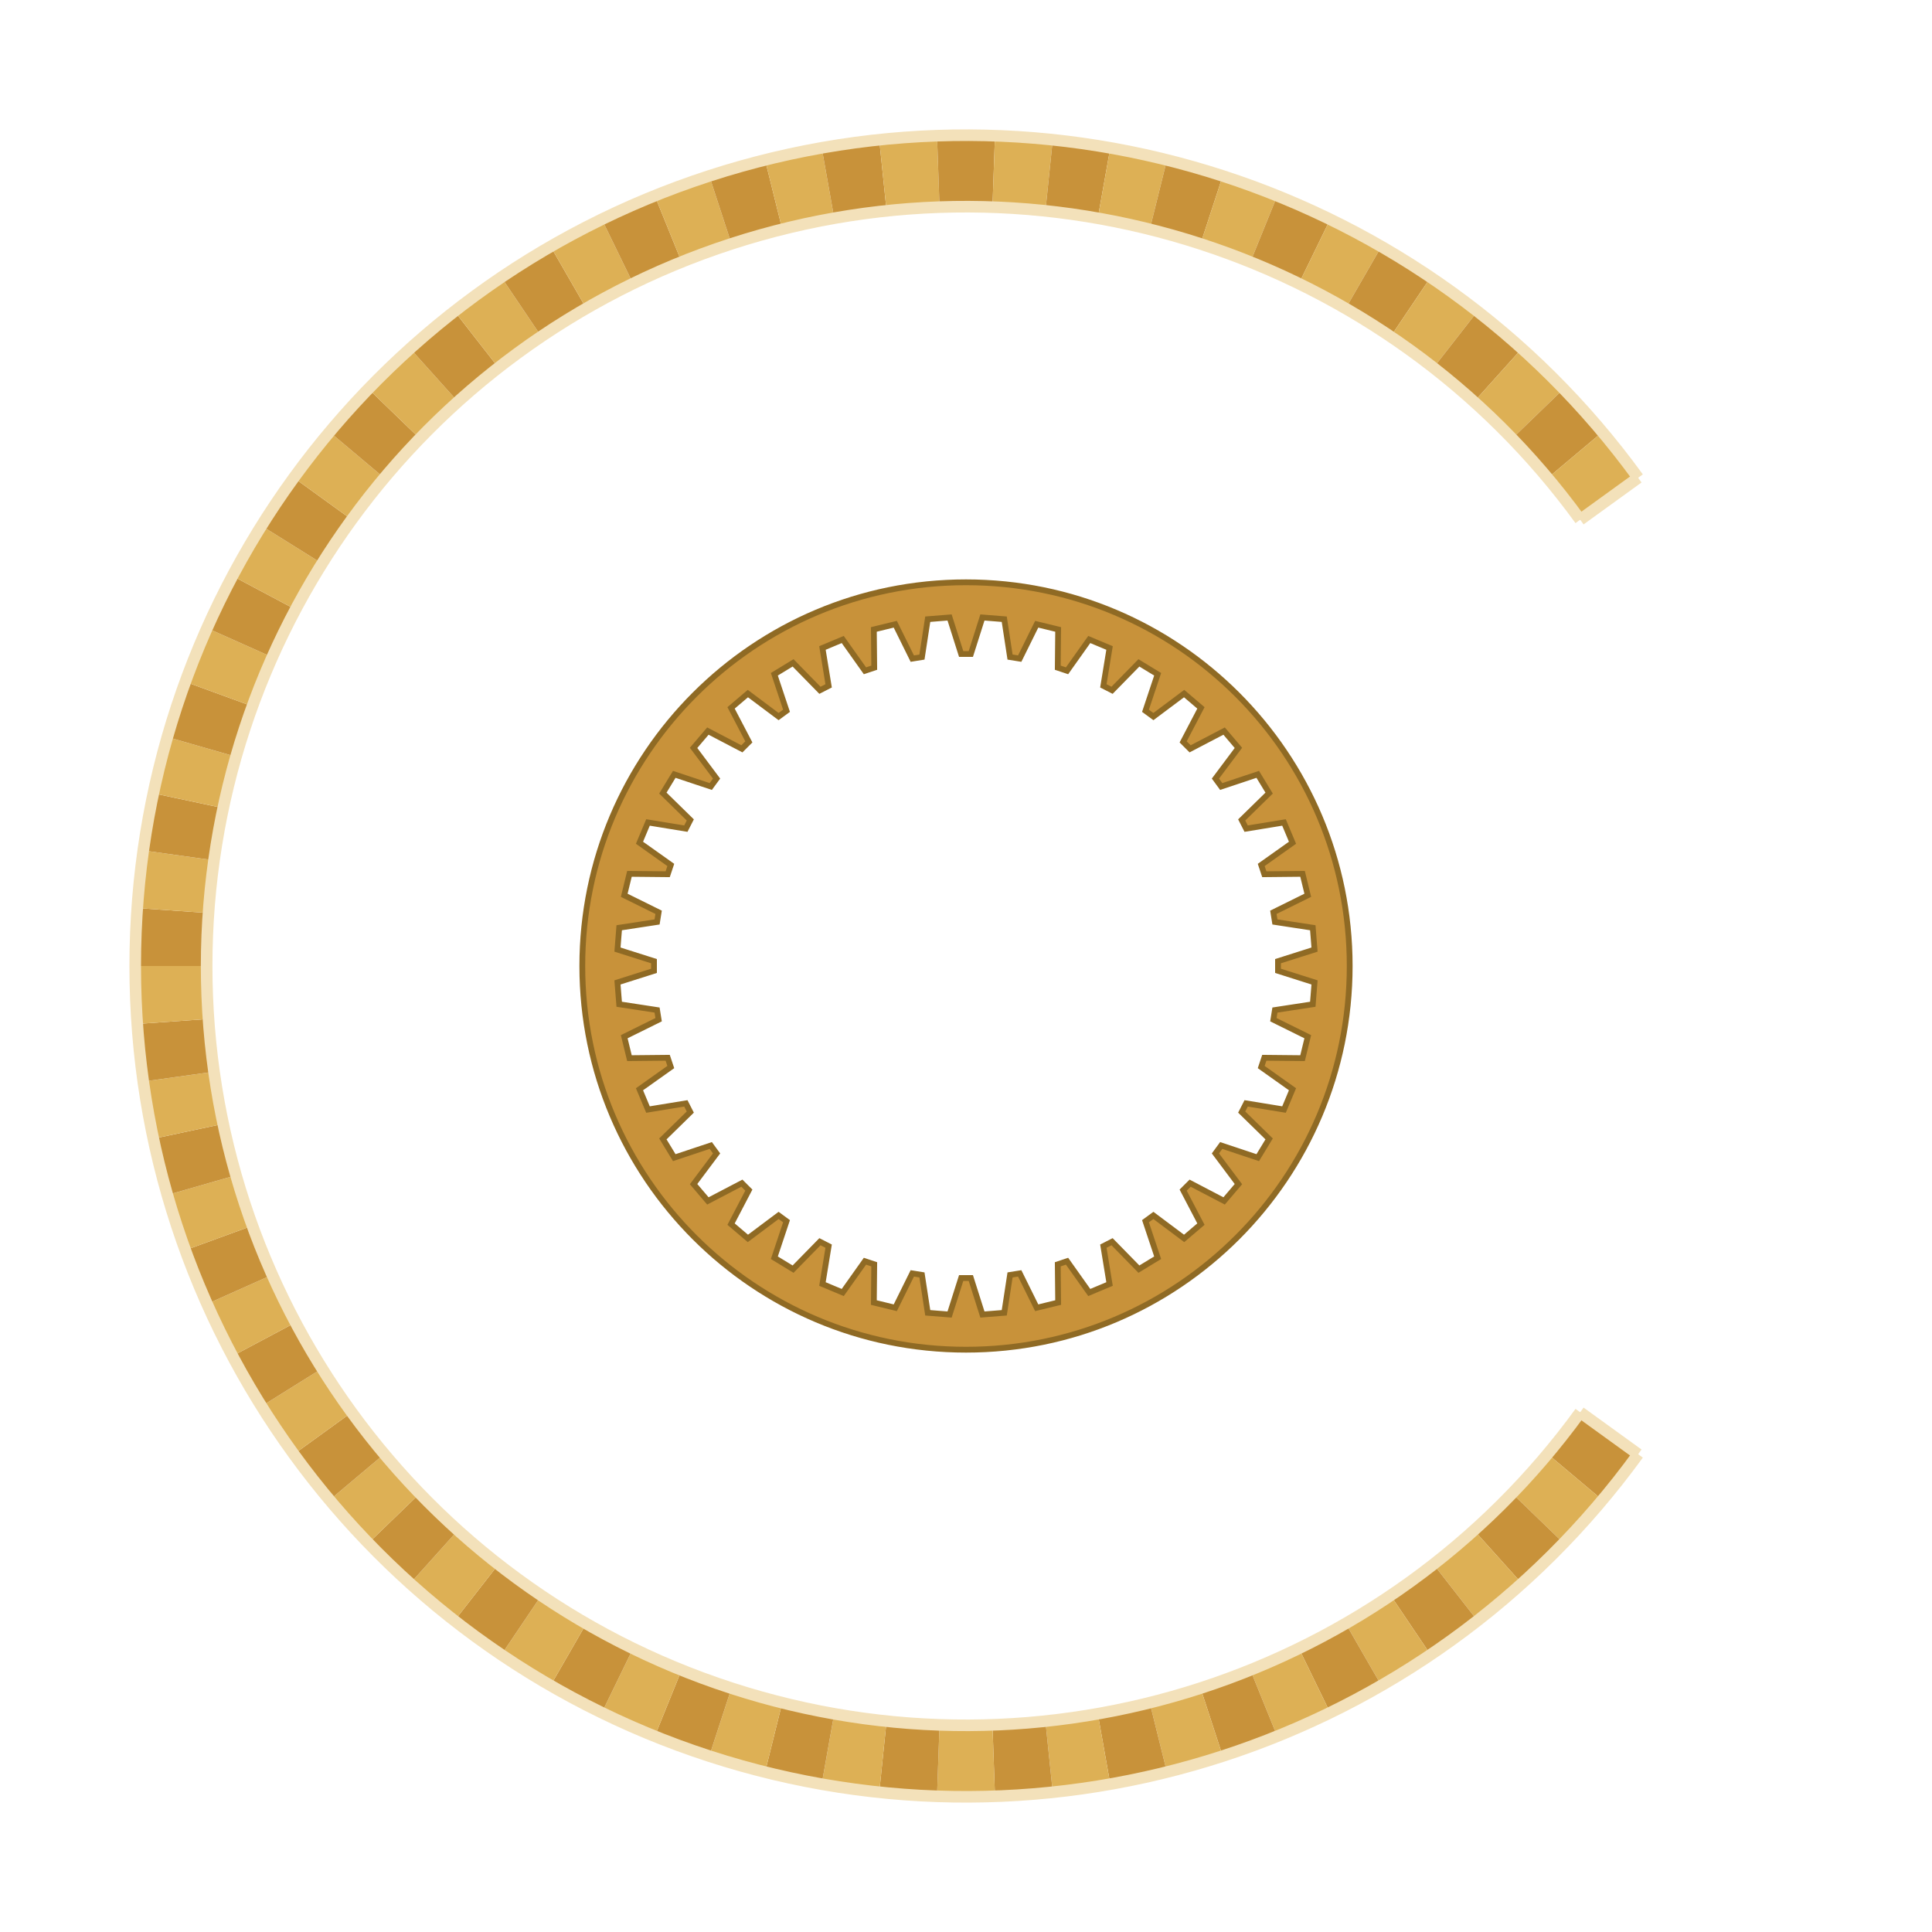
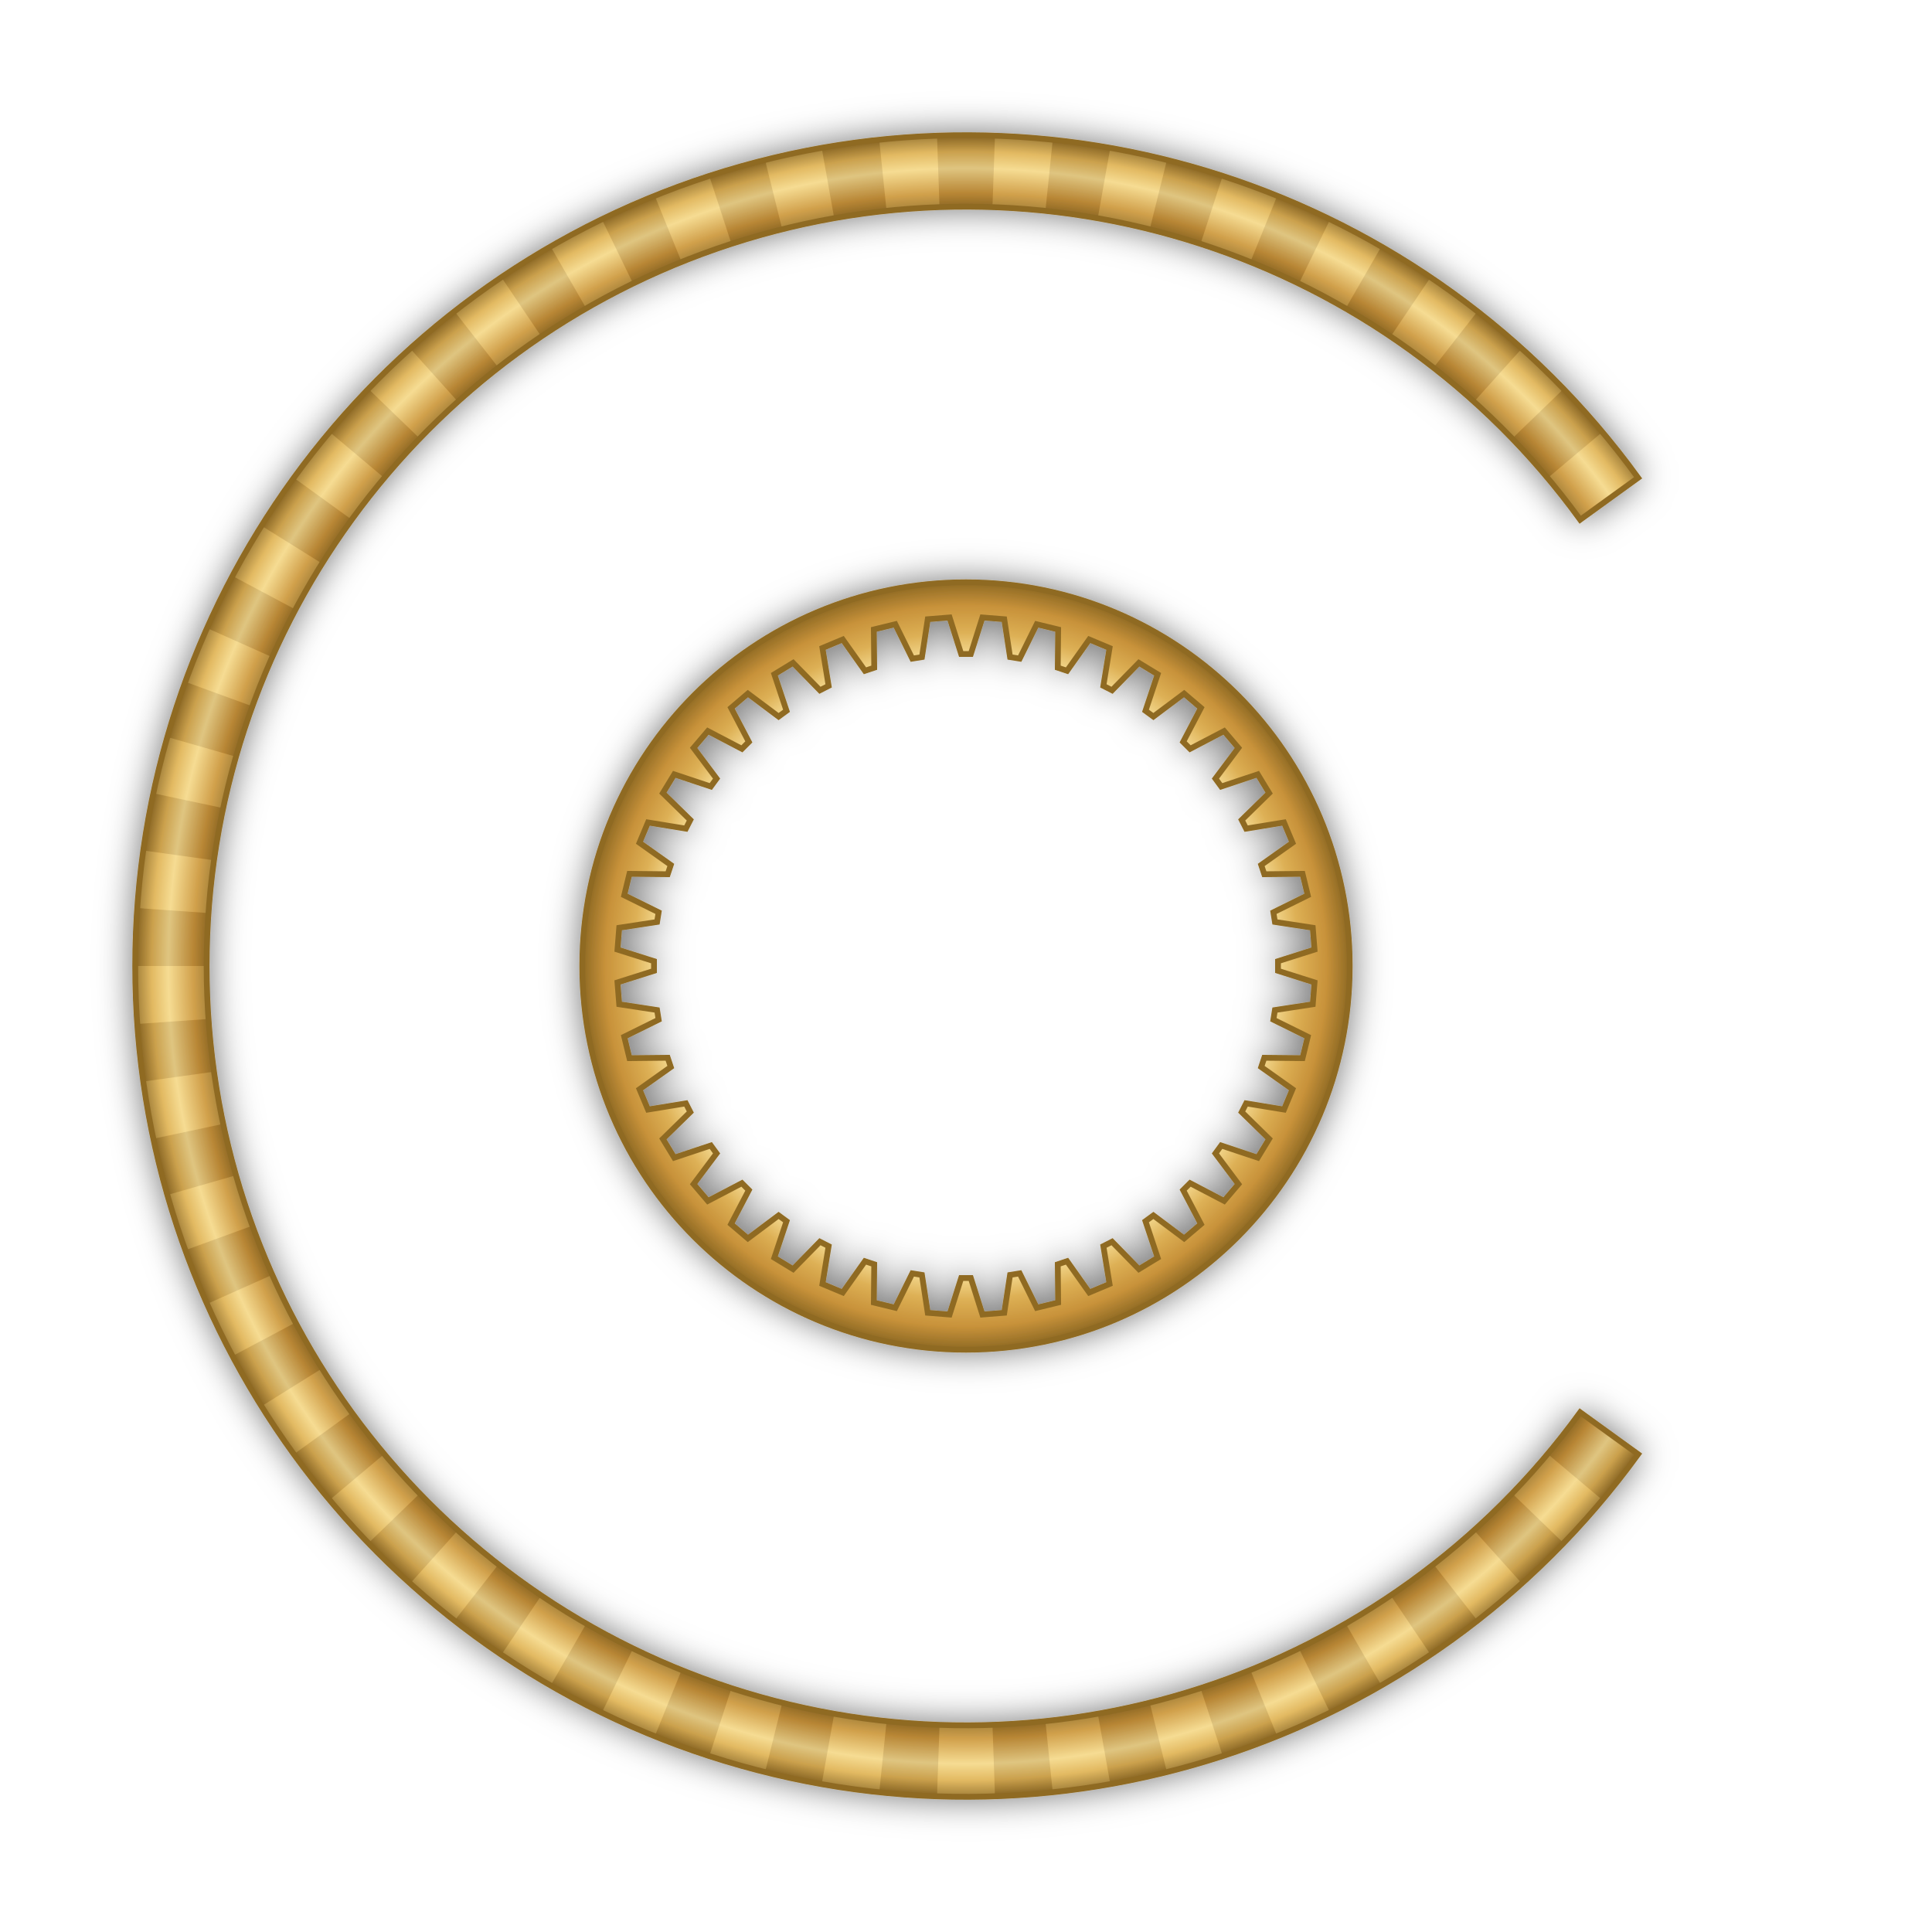
<svg xmlns="http://www.w3.org/2000/svg" viewBox="0 0 100 100">
-   <path d="M84.79 75.27A43 43 0 0 1 82.94 77.64L80.11 75.26A39.3 39.3 0 0 0 81.79 73.1Z" fill="#C8923A" />
-   <path d="M82.94 77.64A43 43 0 0 1 80.93 79.87L78.27 77.3A39.3 39.3 0 0 0 80.11 75.26Z" fill="#DDB055" />
-   <path d="M80.93 79.87A43 43 0 0 1 78.77 81.96L76.3 79.21A39.3 39.3 0 0 0 78.27 77.3Z" fill="#C8923A" />
-   <path d="M78.77 81.96A43 43 0 0 1 76.47 83.88L74.2 80.97A39.3 39.3 0 0 0 76.3 79.21Z" fill="#DDB055" />
-   <path d="M76.47 83.88A43 43 0 0 1 74.05 85.65L71.98 82.58A39.3 39.3 0 0 0 74.2 80.97Z" fill="#C8923A" />
-   <path d="M74.05 85.65A43 43 0 0 1 71.5 87.24L69.65 84.03A39.3 39.3 0 0 0 71.98 82.58Z" fill="#DDB055" />
-   <path d="M71.5 87.24A43 43 0 0 1 68.85 88.65L67.23 85.32A39.3 39.3 0 0 0 69.65 84.03Z" fill="#C8923A" />
-   <path d="M68.85 88.65A43 43 0 0 1 66.11 89.87L64.72 86.44A39.3 39.3 0 0 0 67.23 85.32Z" fill="#DDB055" />
-   <path d="M66.11 89.87A43 43 0 0 1 63.29 90.9L62.14 87.38A39.3 39.3 0 0 0 64.72 86.44Z" fill="#C8923A" />
-   <path d="M63.29 90.9A43 43 0 0 1 60.4 91.72L59.51 88.13A39.3 39.3 0 0 0 62.14 87.38Z" fill="#DDB055" />
-   <path d="M60.4 91.72A43 43 0 0 1 57.47 92.35L56.82 88.7A39.3 39.3 0 0 0 59.51 88.13Z" fill="#C8923A" />
-   <path d="M57.47 92.35A43 43 0 0 1 54.49 92.76L54.11 89.08A39.3 39.3 0 0 0 56.82 88.7Z" fill="#DDB055" />
-   <path d="M54.49 92.76A43 43 0 0 1 51.5 92.97L51.37 89.28A39.3 39.3 0 0 0 54.11 89.08Z" fill="#C8923A" />
-   <path d="M51.5 92.97A43 43 0 0 1 48.5 92.97L48.63 89.28A39.3 39.3 0 0 0 51.37 89.28Z" fill="#DDB055" />
-   <path d="M48.5 92.97A43 43 0 0 1 45.51 92.76L45.89 89.08A39.3 39.3 0 0 0 48.63 89.28Z" fill="#C8923A" />
-   <path d="M45.51 92.76A43 43 0 0 1 42.53 92.35L43.18 88.7A39.3 39.3 0 0 0 45.89 89.08Z" fill="#DDB055" />
-   <path d="M42.53 92.35A43 43 0 0 1 39.6 91.72L40.49 88.13A39.3 39.3 0 0 0 43.18 88.7Z" fill="#C8923A" />
-   <path d="M39.6 91.72A43 43 0 0 1 36.71 90.9L37.86 87.38A39.3 39.3 0 0 0 40.49 88.13Z" fill="#DDB055" />
-   <path d="M36.71 90.9A43 43 0 0 1 33.89 89.87L35.28 86.44A39.3 39.3 0 0 0 37.86 87.38Z" fill="#C8923A" />
-   <path d="M33.89 89.87A43 43 0 0 1 31.15 88.65L32.77 85.32A39.3 39.3 0 0 0 35.28 86.44Z" fill="#DDB055" />
-   <path d="M31.15 88.65A43 43 0 0 1 28.5 87.24L30.35 84.03A39.3 39.3 0 0 0 32.77 85.32Z" fill="#C8923A" />
-   <path d="M28.5 87.24A43 43 0 0 1 25.95 85.65L28.02 82.58A39.3 39.3 0 0 0 30.35 84.03Z" fill="#DDB055" />
-   <path d="M25.95 85.65A43 43 0 0 1 23.53 83.88L25.8 80.97A39.3 39.3 0 0 0 28.02 82.58Z" fill="#C8923A" />
-   <path d="M23.53 83.88A43 43 0 0 1 21.23 81.96L23.7 79.21A39.3 39.3 0 0 0 25.8 80.97Z" fill="#DDB055" />
-   <path d="M21.23 81.96A43 43 0 0 1 19.07 79.87L21.73 77.3A39.3 39.3 0 0 0 23.7 79.21Z" fill="#C8923A" />
-   <path d="M19.07 79.87A43 43 0 0 1 17.06 77.64L19.89 75.26A39.3 39.3 0 0 0 21.73 77.3Z" fill="#DDB055" />
-   <path d="M17.06 77.64A43 43 0 0 1 15.21 75.27L18.21 73.1A39.3 39.3 0 0 0 19.89 75.26Z" fill="#C8923A" />
-   <path d="M15.21 75.27A43 43 0 0 1 13.53 72.79L16.67 70.83A39.3 39.3 0 0 0 18.21 73.1Z" fill="#DDB055" />
-   <path d="M13.53 72.79A43 43 0 0 1 12.03 70.19L15.3 68.45A39.3 39.3 0 0 0 16.67 70.83Z" fill="#C8923A" />
-   <path d="M12.03 70.19A43 43 0 0 1 10.72 67.49L14.1 65.98A39.3 39.3 0 0 0 15.3 68.45Z" fill="#DDB055" />
-   <path d="M10.72 67.49A43 43 0 0 1 9.59 64.71L13.07 63.44A39.3 39.3 0 0 0 14.1 65.98Z" fill="#C8923A" />
-   <path d="M9.59 64.71A43 43 0 0 1 8.67 61.85L12.22 60.83A39.3 39.3 0 0 0 13.07 63.44Z" fill="#DDB055" />
-   <path d="M8.67 61.85A43 43 0 0 1 7.94 58.94L11.56 58.17A39.3 39.3 0 0 0 12.22 60.83Z" fill="#C8923A" />
-   <path d="M7.94 58.94A43 43 0 0 1 7.42 55.98L11.08 55.47A39.3 39.3 0 0 0 11.56 58.17Z" fill="#DDB055" />
-   <path d="M7.42 55.98A43 43 0 0 1 7.1 53L10.8 52.74A39.3 39.3 0 0 0 11.08 55.47Z" fill="#C8923A" />
-   <path d="M7.1 53A43 43 0 0 1 7 50L10.7 50A39.3 39.3 0 0 0 10.8 52.74Z" fill="#DDB055" />
-   <path d="M7 50A43 43 0 0 1 7.1 47L10.8 47.26A39.3 39.3 0 0 0 10.7 50Z" fill="#C8923A" />
-   <path d="M7.1 47A43 43 0 0 1 7.42 44.02L11.08 44.53A39.3 39.3 0 0 0 10.8 47.26Z" fill="#DDB055" />
-   <path d="M7.42 44.02A43 43 0 0 1 7.94 41.06L11.56 41.83A39.3 39.3 0 0 0 11.08 44.53Z" fill="#C8923A" />
-   <path d="M7.94 41.06A43 43 0 0 1 8.67 38.15L12.22 39.17A39.3 39.3 0 0 0 11.56 41.83Z" fill="#DDB055" />
-   <path d="M8.67 38.15A43 43 0 0 1 9.59 35.29L13.07 36.56A39.3 39.3 0 0 0 12.22 39.17Z" fill="#C8923A" />
-   <path d="M9.59 35.29A43 43 0 0 1 10.72 32.51L14.1 34.02A39.3 39.3 0 0 0 13.07 36.56Z" fill="#DDB055" />
-   <path d="M10.72 32.51A43 43 0 0 1 12.03 29.81L15.3 31.55A39.3 39.3 0 0 0 14.1 34.02Z" fill="#C8923A" />
-   <path d="M12.03 29.81A43 43 0 0 1 13.53 27.21L16.67 29.17A39.3 39.3 0 0 0 15.3 31.55Z" fill="#DDB055" />
-   <path d="M13.53 27.21A43 43 0 0 1 15.21 24.73L18.21 26.9A39.3 39.3 0 0 0 16.67 29.17Z" fill="#C8923A" />
-   <path d="M15.21 24.73A43 43 0 0 1 17.06 22.36L19.89 24.74A39.3 39.3 0 0 0 18.21 26.9Z" fill="#DDB055" />
-   <path d="M17.06 22.36A43 43 0 0 1 19.07 20.13L21.73 22.7A39.3 39.3 0 0 0 19.89 24.74Z" fill="#C8923A" />
-   <path d="M19.07 20.13A43 43 0 0 1 21.23 18.04L23.7 20.79A39.3 39.3 0 0 0 21.73 22.7Z" fill="#DDB055" />
-   <path d="M21.23 18.04A43 43 0 0 1 23.53 16.12L25.8 19.03A39.3 39.3 0 0 0 23.7 20.79Z" fill="#C8923A" />
-   <path d="M23.53 16.12A43 43 0 0 1 25.95 14.35L28.02 17.42A39.3 39.3 0 0 0 25.8 19.03Z" fill="#DDB055" />
-   <path d="M25.95 14.35A43 43 0 0 1 28.5 12.76L30.35 15.97A39.3 39.3 0 0 0 28.02 17.42Z" fill="#C8923A" />
-   <path d="M28.5 12.76A43 43 0 0 1 31.15 11.35L32.77 14.68A39.3 39.3 0 0 0 30.35 15.97Z" fill="#DDB055" />
-   <path d="M31.15 11.35A43 43 0 0 1 33.89 10.13L35.28 13.56A39.3 39.3 0 0 0 32.77 14.68Z" fill="#C8923A" />
-   <path d="M33.89 10.13A43 43 0 0 1 36.71 9.1L37.86 12.62A39.3 39.3 0 0 0 35.28 13.56Z" fill="#DDB055" />
-   <path d="M36.71 9.1A43 43 0 0 1 39.6 8.28L40.49 11.87A39.3 39.3 0 0 0 37.86 12.62Z" fill="#C8923A" />
-   <path d="M39.6 8.28A43 43 0 0 1 42.53 7.65L43.18 11.3A39.3 39.3 0 0 0 40.49 11.87Z" fill="#DDB055" />
-   <path d="M42.53 7.65A43 43 0 0 1 45.51 7.24L45.89 10.92A39.3 39.3 0 0 0 43.18 11.3Z" fill="#C8923A" />
-   <path d="M45.51 7.24A43 43 0 0 1 48.5 7.03L48.63 10.72A39.3 39.3 0 0 0 45.89 10.92Z" fill="#DDB055" />
-   <path d="M48.5 7.03A43 43 0 0 1 51.5 7.03L51.37 10.72A39.3 39.3 0 0 0 48.63 10.72Z" fill="#C8923A" />
-   <path d="M51.5 7.03A43 43 0 0 1 54.49 7.24L54.11 10.92A39.3 39.3 0 0 0 51.37 10.72Z" fill="#DDB055" />
-   <path d="M54.49 7.24A43 43 0 0 1 57.47 7.65L56.82 11.3A39.3 39.3 0 0 0 54.11 10.92Z" fill="#C8923A" />
-   <path d="M57.47 7.65A43 43 0 0 1 60.4 8.28L59.51 11.87A39.3 39.3 0 0 0 56.82 11.3Z" fill="#DDB055" />
-   <path d="M60.4 8.28A43 43 0 0 1 63.29 9.1L62.14 12.62A39.3 39.3 0 0 0 59.51 11.87Z" fill="#C8923A" />
-   <path d="M63.29 9.1A43 43 0 0 1 66.11 10.13L64.72 13.56A39.3 39.3 0 0 0 62.14 12.62Z" fill="#DDB055" />
-   <path d="M66.11 10.13A43 43 0 0 1 68.85 11.35L67.23 14.68A39.3 39.3 0 0 0 64.72 13.56Z" fill="#C8923A" />
-   <path d="M68.85 11.35A43 43 0 0 1 71.5 12.76L69.65 15.97A39.3 39.3 0 0 0 67.23 14.68Z" fill="#DDB055" />
-   <path d="M71.5 12.76A43 43 0 0 1 74.05 14.35L71.98 17.42A39.3 39.3 0 0 0 69.65 15.97Z" fill="#C8923A" />
-   <path d="M74.05 14.35A43 43 0 0 1 76.47 16.12L74.2 19.03A39.3 39.3 0 0 0 71.98 17.42Z" fill="#DDB055" />
-   <path d="M76.47 16.12A43 43 0 0 1 78.77 18.04L76.3 20.79A39.3 39.3 0 0 0 74.2 19.03Z" fill="#C8923A" />
-   <path d="M78.77 18.04A43 43 0 0 1 80.93 20.13L78.27 22.7A39.3 39.3 0 0 0 76.3 20.79Z" fill="#DDB055" />
-   <path d="M80.93 20.13A43 43 0 0 1 82.94 22.36L80.11 24.74A39.3 39.3 0 0 0 78.27 22.7Z" fill="#C8923A" />
-   <path d="M82.94 22.36A43 43 0 0 1 84.79 24.73L81.79 26.9A39.3 39.3 0 0 0 80.11 24.74Z" fill="#DDB055" />
-   <path d="M81.79 73.1A39.3 39.3 0 1 1 81.79 26.9" fill="none" stroke="#F3E1BA" stroke-width="0.6" />
-   <path d="M84.79 75.27A43 43 0 1 1 84.79 24.73" fill="none" stroke="#F3E1BA" stroke-width="0.6" />
-   <path d="M81.79 73.1L84.79 75.27" stroke="#F3E1BA" stroke-width=".6" />
-   <path d="M81.79 26.9L84.79 24.73" stroke="#F3E1BA" stroke-width=".6" />
-   <path fill-rule="evenodd" d="M69.86 50A19.86 19.86 0 1 1 30.14 50A19.86 19.86 0 1 1 69.86 50Z M68.04 49.15L66.15 49.75L66.15 50.25L68.04 50.85L67.95 51.98L65.99 52.28L65.91 52.78L67.69 53.66L67.42 54.77L65.44 54.75L65.28 55.23L66.9 56.38L66.46 57.43L64.5 57.11L64.27 57.56L65.69 58.95L65.1 59.92L63.21 59.29L62.91 59.7L64.1 61.29L63.36 62.16L61.6 61.24L61.24 61.6L62.16 63.36L61.29 64.1L59.7 62.91L59.29 63.21L59.92 65.1L58.95 65.69L57.56 64.27L57.11 64.5L57.43 66.46L56.38 66.9L55.23 65.28L54.75 65.44L54.77 67.42L53.66 67.69L52.78 65.91L52.28 65.99L51.98 67.95L50.85 68.04L50.25 66.15L49.75 66.15L49.15 68.04L48.02 67.95L47.72 65.99L47.22 65.91L46.34 67.69L45.23 67.42L45.25 65.44L44.77 65.28L43.62 66.9L42.57 66.46L42.89 64.5L42.44 64.27L41.05 65.69L40.08 65.1L40.71 63.21L40.3 62.91L38.71 64.1L37.84 63.36L38.76 61.6L38.4 61.24L36.64 62.16L35.9 61.29L37.09 59.7L36.79 59.29L34.9 59.92L34.31 58.95L35.73 57.56L35.5 57.11L33.54 57.43L33.1 56.38L34.72 55.23L34.56 54.75L32.58 54.77L32.31 53.66L34.09 52.78L34.01 52.28L32.05 51.98L31.96 50.85L33.85 50.25L33.85 49.75L31.96 49.15L32.05 48.02L34.01 47.72L34.09 47.22L32.31 46.34L32.58 45.23L34.56 45.25L34.72 44.77L33.1 43.62L33.54 42.57L35.5 42.89L35.73 42.44L34.31 41.05L34.9 40.08L36.79 40.71L37.09 40.3L35.9 38.71L36.64 37.84L38.4 38.76L38.76 38.4L37.84 36.64L38.71 35.9L40.3 37.09L40.71 36.79L40.08 34.9L41.05 34.31L42.44 35.73L42.89 35.5L42.57 33.54L43.62 33.1L44.77 34.72L45.25 34.56L45.23 32.58L46.34 32.31L47.22 34.09L47.72 34.01L48.02 32.05L49.15 31.96L49.75 33.85L50.25 33.85L50.85 31.96L51.98 32.05L52.28 34.01L52.78 34.09L53.66 32.31L54.77 32.58L54.75 34.56L55.23 34.72L56.38 33.1L57.43 33.54L57.11 35.5L57.56 35.73L58.95 34.31L59.92 34.9L59.29 36.79L59.7 37.09L61.29 35.9L62.16 36.64L61.24 38.4L61.6 38.76L63.36 37.84L64.1 38.71L62.91 40.3L63.21 40.71L65.1 40.08L65.69 41.05L64.27 42.44L64.5 42.89L66.46 42.57L66.9 43.62L65.28 44.77L65.44 45.25L67.42 45.23L67.69 46.34L65.91 47.22L65.99 47.72L67.95 48.02Z" fill="#C8923A" stroke="#8F6A24" stroke-width=".3" />
+   <defs>
+     <radialGradient id="gt0" gradientUnits="userSpaceOnUse" cx="50" cy="50" r="35.7">
+       <stop offset="0.9" stop-color="#8F6A24" />
+       <stop offset="0.92" stop-color="#C8923A" />
+       <stop offset="0.95" stop-color="#F4D98F" />
+       <stop offset="0.98" stop-color="#DDB055" />
+       <stop offset="1" stop-color="#8F6A24" />
+     </radialGradient>
+     <radialGradient id="gt1" gradientUnits="userSpaceOnUse" cx="50" cy="50" r="39.3">
+       <stop offset="0.91" stop-color="#8F6A24" />
+       <stop offset="0.93" stop-color="#C8923A" />
+       <stop offset="0.95" stop-color="#F4D98F" />
+       <stop offset="0.98" stop-color="#DDB055" />
+       <stop offset="1" stop-color="#8F6A24" />
+     </radialGradient>
+     <radialGradient id="gt2" gradientUnits="userSpaceOnUse" cx="50" cy="50" r="43">
+       <stop offset="0.91" stop-color="#8F6A24" />
+       <stop offset="0.93" stop-color="#C8923A" />
+       <stop offset="0.96" stop-color="#F4D98F" />
+       <stop offset="0.98" stop-color="#DDB055" />
+       <stop offset="1" stop-color="#8F6A24" />
+     </radialGradient>
+     <radialGradient id="gdial" gradientUnits="userSpaceOnUse" cx="50" cy="50" r="46">
+       <stop offset="0" stop-color="#2A3E50" />
+       <stop offset="0.7" stop-color="#1C2A34" />
+       <stop offset="1" stop-color="#0F1A22" />
+     </radialGradient>
+     <radialGradient id="ginner" gradientUnits="userSpaceOnUse" cx="50" cy="50" r="22">
+       <stop offset="0" stop-color="#1D2D3A" />
+       <stop offset="1" stop-color="#0C151C" />
+     </radialGradient>
+     <linearGradient id="gbez" x1="0" y1="0" x2="1" y2="1">
+       <stop offset="0" stop-color="#F4D98F" />
+       <stop offset="0.45" stop-color="#C8923A" />
+       <stop offset="1" stop-color="#5B4115" />
+     </linearGradient>
+     <radialGradient id="gchap" gradientUnits="userSpaceOnUse" cx="50" cy="50" r="26.5">
+       <stop offset="0.83" stop-color="#8F6A24" />
+       <stop offset="0.88" stop-color="#C8923A" />
+       <stop offset="0.94" stop-color="#F4D98F" />
+       <stop offset="1" stop-color="#8F6A24" />
+     </radialGradient>
+     <radialGradient id="gring" gradientUnits="userSpaceOnUse" cx="50" cy="50" r="19.86">
+       <stop offset="0.81" stop-color="#F4D98F" />
+       <stop offset="0.87" stop-color="#DDB055" />
+       <stop offset="0.94" stop-color="#C8923A" />
+       <stop offset="1" stop-color="#8F6A24" />
+     </radialGradient>
+     <radialGradient id="gw">
+       <stop offset="0" stop-color="#F4D98F" />
+       <stop offset="0.55" stop-color="#DDB055" />
+       <stop offset="1" stop-color="#C8923A" />
+     </radialGradient>
+     <linearGradient id="gbar" x1="0" y1="0" x2="0" y2="1">
+       <stop offset="0" stop-color="#8F6A24" />
+       <stop offset="0.3" stop-color="#DDB055" />
+       <stop offset="0.5" stop-color="#F4D98F" />
+       <stop offset="0.72" stop-color="#C8923A" />
+       <stop offset="1" stop-color="#8F6A24" />
+     </linearGradient>
+     <radialGradient id="gruby" cx=".38" cy=".35" r=".7">
+       <stop offset="0" stop-color="#F2958A" />
+       <stop offset="0.45" stop-color="#B3362C" />
+       <stop offset="1" stop-color="#661710" />
+     </radialGradient>
+     <radialGradient id="gscrew" cx=".4" cy=".35" r=".7">
+       <stop offset="0" stop-color="#F4D98F" />
+       <stop offset="1" stop-color="#C8923A" />
+     </radialGradient>
+     <linearGradient id="ggloss" x1="0" y1="0" x2="0" y2="1">
+       <stop offset="0" stop-color="#FFFFFF" stop-opacity="0.17" />
+       <stop offset="1" stop-color="#FFFFFF" stop-opacity="0" />
+     </linearGradient>
+     <clipPath id="cdial">
+       <circle cx="50" cy="50" r="45" />
+     </clipPath>
+     <filter id="sh" x="-30%" y="-30%" width="160%" height="160%">
+       <feGaussianBlur in="SourceAlpha" stdDeviation=".8" result="b" />
+       <feOffset in="b" dx=".3" dy=".55" result="o" />
+       <feComponentTransfer in="o" result="s">
+         <feFuncA type="linear" slope=".6" />
+       </feComponentTransfer>
+       <feMerge>
+         <feMergeNode in="s" />
+         <feMergeNode in="SourceGraphic" />
+       </feMerge>
+     </filter>
+     <filter id="ao" x="-30%" y="-30%" width="160%" height="160%">
+       <feGaussianBlur in="SourceAlpha" stdDeviation=".9" result="b" />
+       <feComponentTransfer in="b" result="s">
+         <feFuncA type="linear" slope=".55" />
+       </feComponentTransfer>
+       <feMerge>
+         <feMergeNode in="s" />
+         <feMergeNode in="SourceGraphic" />
+       </feMerge>
+     </filter>
+   </defs>
+   <g filter="url(#ao)">
+     <path d="M84.79 75.27A43 43 0 1 1 84.79 24.73L81.79 26.9A39.3 39.3 0 1 0 81.79 73.1Z" fill="url(#gt2)" />
+     <path d="M84.79 75.27A43 43 0 0 1 82.94 77.64L80.11 75.26A39.3 39.3 0 0 0 81.79 73.1Z" fill="#3A2808" opacity=".11" />
+     <path d="M82.94 77.64A43 43 0 0 1 80.93 79.87L78.27 77.3A39.3 39.3 0 0 0 80.11 75.26Z" fill="#FFE9A8" opacity=".16" />
+     <path d="M80.93 79.87A43 43 0 0 1 78.77 81.96L76.3 79.21A39.3 39.3 0 0 0 78.27 77.3Z" fill="#3A2808" opacity=".11" />
+     <path d="M78.77 81.96A43 43 0 0 1 76.47 83.88L74.2 80.97A39.3 39.3 0 0 0 76.3 79.21Z" fill="#FFE9A8" opacity=".16" />
+     <path d="M76.47 83.88A43 43 0 0 1 74.05 85.65L71.98 82.58A39.3 39.3 0 0 0 74.2 80.97Z" fill="#3A2808" opacity=".11" />
+     <path d="M74.05 85.65A43 43 0 0 1 71.5 87.24L69.65 84.03A39.3 39.3 0 0 0 71.98 82.58Z" fill="#FFE9A8" opacity=".16" />
+     <path d="M71.5 87.24A43 43 0 0 1 68.85 88.65L67.23 85.32A39.3 39.3 0 0 0 69.65 84.03Z" fill="#3A2808" opacity=".11" />
+     <path d="M68.85 88.65A43 43 0 0 1 66.11 89.87L64.72 86.44A39.3 39.3 0 0 0 67.23 85.32Z" fill="#FFE9A8" opacity=".16" />
+     <path d="M66.11 89.87A43 43 0 0 1 63.29 90.9L62.14 87.38A39.3 39.3 0 0 0 64.72 86.44Z" fill="#3A2808" opacity=".11" />
+     <path d="M63.29 90.9A43 43 0 0 1 60.4 91.72L59.51 88.13A39.3 39.3 0 0 0 62.14 87.38Z" fill="#FFE9A8" opacity=".16" />
+     <path d="M60.4 91.72A43 43 0 0 1 57.47 92.35L56.82 88.7A39.3 39.3 0 0 0 59.51 88.13Z" fill="#3A2808" opacity=".11" />
+     <path d="M57.47 92.35A43 43 0 0 1 54.49 92.76L54.11 89.08A39.3 39.3 0 0 0 56.82 88.7Z" fill="#FFE9A8" opacity=".16" />
+     <path d="M54.49 92.76A43 43 0 0 1 51.5 92.97L51.37 89.28A39.3 39.3 0 0 0 54.11 89.08Z" fill="#3A2808" opacity=".11" />
+     <path d="M51.5 92.97A43 43 0 0 1 48.5 92.97L48.63 89.28A39.3 39.3 0 0 0 51.37 89.28Z" fill="#FFE9A8" opacity=".16" />
+     <path d="M48.5 92.97A43 43 0 0 1 45.51 92.76L45.89 89.08A39.3 39.3 0 0 0 48.63 89.28Z" fill="#3A2808" opacity=".11" />
+     <path d="M45.51 92.76A43 43 0 0 1 42.53 92.35L43.18 88.7A39.3 39.3 0 0 0 45.89 89.08Z" fill="#FFE9A8" opacity=".16" />
+     <path d="M42.53 92.35A43 43 0 0 1 39.6 91.72L40.49 88.13A39.3 39.3 0 0 0 43.18 88.7Z" fill="#3A2808" opacity=".11" />
+     <path d="M39.6 91.72A43 43 0 0 1 36.71 90.9L37.86 87.38A39.3 39.3 0 0 0 40.49 88.13Z" fill="#FFE9A8" opacity=".16" />
+     <path d="M36.71 90.9A43 43 0 0 1 33.89 89.87L35.28 86.44A39.3 39.3 0 0 0 37.86 87.38Z" fill="#3A2808" opacity=".11" />
+     <path d="M33.89 89.87A43 43 0 0 1 31.15 88.65L32.77 85.32A39.3 39.3 0 0 0 35.28 86.44Z" fill="#FFE9A8" opacity=".16" />
+     <path d="M31.15 88.65A43 43 0 0 1 28.5 87.24L30.35 84.03A39.3 39.3 0 0 0 32.77 85.32Z" fill="#3A2808" opacity=".11" />
+     <path d="M28.5 87.24A43 43 0 0 1 25.95 85.65L28.02 82.58A39.3 39.3 0 0 0 30.35 84.03Z" fill="#FFE9A8" opacity=".16" />
+     <path d="M25.95 85.65A43 43 0 0 1 23.53 83.88L25.8 80.97A39.3 39.3 0 0 0 28.02 82.58Z" fill="#3A2808" opacity=".11" />
+     <path d="M23.53 83.88A43 43 0 0 1 21.23 81.96L23.7 79.21A39.3 39.3 0 0 0 25.8 80.97Z" fill="#FFE9A8" opacity=".16" />
+     <path d="M21.23 81.96A43 43 0 0 1 19.07 79.87L21.73 77.3A39.3 39.3 0 0 0 23.7 79.21Z" fill="#3A2808" opacity=".11" />
+     <path d="M19.07 79.87A43 43 0 0 1 17.06 77.64L19.89 75.26A39.3 39.3 0 0 0 21.73 77.3Z" fill="#FFE9A8" opacity=".16" />
+     <path d="M17.06 77.64A43 43 0 0 1 15.21 75.27L18.21 73.1A39.3 39.3 0 0 0 19.89 75.26Z" fill="#3A2808" opacity=".11" />
+     <path d="M15.21 75.27A43 43 0 0 1 13.53 72.79L16.67 70.83A39.3 39.3 0 0 0 18.21 73.1Z" fill="#FFE9A8" opacity=".16" />
+     <path d="M13.53 72.79A43 43 0 0 1 12.03 70.19L15.3 68.45A39.3 39.3 0 0 0 16.67 70.83Z" fill="#3A2808" opacity=".11" />
+     <path d="M12.03 70.19A43 43 0 0 1 10.72 67.49L14.1 65.98A39.3 39.3 0 0 0 15.3 68.45Z" fill="#FFE9A8" opacity=".16" />
+     <path d="M10.72 67.49A43 43 0 0 1 9.59 64.71L13.07 63.44A39.3 39.3 0 0 0 14.1 65.98Z" fill="#3A2808" opacity=".11" />
+     <path d="M9.59 64.71A43 43 0 0 1 8.67 61.85L12.22 60.83A39.3 39.3 0 0 0 13.07 63.44Z" fill="#FFE9A8" opacity=".16" />
+     <path d="M8.67 61.85A43 43 0 0 1 7.94 58.94L11.56 58.17A39.3 39.3 0 0 0 12.22 60.83Z" fill="#3A2808" opacity=".11" />
+     <path d="M7.94 58.94A43 43 0 0 1 7.42 55.98L11.08 55.47A39.3 39.3 0 0 0 11.56 58.17Z" fill="#FFE9A8" opacity=".16" />
+     <path d="M7.42 55.98A43 43 0 0 1 7.1 53L10.8 52.74A39.3 39.3 0 0 0 11.08 55.47Z" fill="#3A2808" opacity=".11" />
+     <path d="M7.1 53A43 43 0 0 1 7 50L10.7 50A39.3 39.3 0 0 0 10.8 52.74Z" fill="#FFE9A8" opacity=".16" />
+     <path d="M7 50A43 43 0 0 1 7.1 47L10.8 47.26A39.3 39.3 0 0 0 10.7 50Z" fill="#3A2808" opacity=".11" />
+     <path d="M7.1 47A43 43 0 0 1 7.42 44.02L11.08 44.53A39.3 39.3 0 0 0 10.8 47.26Z" fill="#FFE9A8" opacity=".16" />
+     <path d="M7.42 44.02A43 43 0 0 1 7.94 41.06L11.56 41.83A39.3 39.3 0 0 0 11.08 44.53Z" fill="#3A2808" opacity=".11" />
+     <path d="M7.94 41.06A43 43 0 0 1 8.67 38.15L12.22 39.17A39.3 39.3 0 0 0 11.56 41.83Z" fill="#FFE9A8" opacity=".16" />
+     <path d="M8.67 38.15A43 43 0 0 1 9.59 35.29L13.07 36.56A39.3 39.3 0 0 0 12.22 39.17Z" fill="#3A2808" opacity=".11" />
+     <path d="M9.59 35.29A43 43 0 0 1 10.72 32.51L14.1 34.02A39.3 39.3 0 0 0 13.07 36.56Z" fill="#FFE9A8" opacity=".16" />
+     <path d="M10.72 32.51A43 43 0 0 1 12.03 29.81L15.3 31.55A39.3 39.3 0 0 0 14.1 34.02Z" fill="#3A2808" opacity=".11" />
+     <path d="M12.03 29.81A43 43 0 0 1 13.53 27.21L16.67 29.17A39.3 39.3 0 0 0 15.3 31.55Z" fill="#FFE9A8" opacity=".16" />
+     <path d="M13.53 27.21A43 43 0 0 1 15.21 24.73L18.21 26.9A39.3 39.3 0 0 0 16.67 29.17Z" fill="#3A2808" opacity=".11" />
+     <path d="M15.21 24.73A43 43 0 0 1 17.06 22.36L19.89 24.74A39.3 39.3 0 0 0 18.21 26.9Z" fill="#FFE9A8" opacity=".16" />
+     <path d="M17.06 22.36A43 43 0 0 1 19.07 20.13L21.73 22.7A39.3 39.3 0 0 0 19.89 24.74Z" fill="#3A2808" opacity=".11" />
+     <path d="M19.07 20.13A43 43 0 0 1 21.23 18.04L23.7 20.79A39.3 39.3 0 0 0 21.73 22.7Z" fill="#FFE9A8" opacity=".16" />
+     <path d="M21.23 18.04A43 43 0 0 1 23.53 16.12L25.8 19.03A39.3 39.3 0 0 0 23.7 20.79Z" fill="#3A2808" opacity=".11" />
+     <path d="M23.53 16.12A43 43 0 0 1 25.95 14.35L28.02 17.42A39.3 39.3 0 0 0 25.8 19.03Z" fill="#FFE9A8" opacity=".16" />
+     <path d="M25.95 14.35A43 43 0 0 1 28.5 12.76L30.35 15.97A39.3 39.3 0 0 0 28.02 17.42Z" fill="#3A2808" opacity=".11" />
+     <path d="M28.5 12.76A43 43 0 0 1 31.15 11.35L32.77 14.68A39.3 39.3 0 0 0 30.35 15.97Z" fill="#FFE9A8" opacity=".16" />
+     <path d="M31.15 11.35A43 43 0 0 1 33.89 10.13L35.28 13.56A39.3 39.3 0 0 0 32.77 14.68Z" fill="#3A2808" opacity=".11" />
+     <path d="M33.89 10.13A43 43 0 0 1 36.71 9.1L37.86 12.62A39.3 39.3 0 0 0 35.28 13.56Z" fill="#FFE9A8" opacity=".16" />
+     <path d="M36.71 9.1A43 43 0 0 1 39.6 8.28L40.49 11.87A39.3 39.3 0 0 0 37.86 12.62Z" fill="#3A2808" opacity=".11" />
+     <path d="M39.6 8.28A43 43 0 0 1 42.53 7.65L43.18 11.3A39.3 39.3 0 0 0 40.49 11.87Z" fill="#FFE9A8" opacity=".16" />
+     <path d="M42.53 7.65A43 43 0 0 1 45.51 7.24L45.89 10.92A39.3 39.3 0 0 0 43.18 11.3Z" fill="#3A2808" opacity=".11" />
+     <path d="M45.51 7.24A43 43 0 0 1 48.5 7.03L48.63 10.72A39.3 39.3 0 0 0 45.89 10.92Z" fill="#FFE9A8" opacity=".16" />
+     <path d="M48.5 7.03A43 43 0 0 1 51.5 7.03L51.37 10.72A39.3 39.3 0 0 0 48.63 10.72Z" fill="#3A2808" opacity=".11" />
+     <path d="M51.5 7.03A43 43 0 0 1 54.49 7.24L54.11 10.92A39.3 39.3 0 0 0 51.37 10.72Z" fill="#FFE9A8" opacity=".16" />
+     <path d="M54.49 7.24A43 43 0 0 1 57.47 7.65L56.82 11.3A39.3 39.3 0 0 0 54.11 10.92Z" fill="#3A2808" opacity=".11" />
+     <path d="M57.47 7.65A43 43 0 0 1 60.4 8.28L59.51 11.87A39.3 39.3 0 0 0 56.82 11.3Z" fill="#FFE9A8" opacity=".16" />
+     <path d="M60.4 8.28A43 43 0 0 1 63.29 9.1L62.14 12.62A39.3 39.3 0 0 0 59.51 11.87Z" fill="#3A2808" opacity=".11" />
+     <path d="M63.29 9.1A43 43 0 0 1 66.11 10.13L64.72 13.56A39.3 39.3 0 0 0 62.14 12.62Z" fill="#FFE9A8" opacity=".16" />
+     <path d="M66.11 10.13A43 43 0 0 1 68.85 11.35L67.23 14.68A39.3 39.3 0 0 0 64.72 13.56Z" fill="#3A2808" opacity=".11" />
+     <path d="M68.85 11.35A43 43 0 0 1 71.5 12.76L69.65 15.97A39.3 39.3 0 0 0 67.23 14.68Z" fill="#FFE9A8" opacity=".16" />
+     <path d="M71.5 12.76A43 43 0 0 1 74.05 14.35L71.98 17.42A39.3 39.3 0 0 0 69.65 15.97Z" fill="#3A2808" opacity=".11" />
+     <path d="M74.05 14.35A43 43 0 0 1 76.47 16.12L74.2 19.03A39.3 39.3 0 0 0 71.98 17.42Z" fill="#FFE9A8" opacity=".16" />
+     <path d="M76.47 16.12A43 43 0 0 1 78.77 18.04L76.3 20.79A39.3 39.3 0 0 0 74.2 19.03Z" fill="#3A2808" opacity=".11" />
+     <path d="M78.77 18.04A43 43 0 0 1 80.93 20.13L78.27 22.7A39.3 39.3 0 0 0 76.3 20.79Z" fill="#FFE9A8" opacity=".16" />
+     <path d="M80.93 20.13A43 43 0 0 1 82.94 22.36L80.11 24.74A39.3 39.3 0 0 0 78.27 22.7Z" fill="#3A2808" opacity=".11" />
+     <path d="M82.94 22.36A43 43 0 0 1 84.79 24.73L81.79 26.9A39.3 39.3 0 0 0 80.11 24.74Z" fill="#FFE9A8" opacity=".16" />
+     <path d="M84.79 75.27A43 43 0 1 1 84.79 24.73L81.79 26.9A39.3 39.3 0 1 0 81.79 73.1Z" fill="none" stroke="#8F6A24" stroke-width=".3" />
+     <path fill-rule="evenodd" d="M69.86 50A19.86 19.86 0 1 1 30.14 50A19.86 19.86 0 1 1 69.86 50Z M68.04 49.15L66.15 49.75L66.15 50.25L68.04 50.85L67.95 51.98L65.99 52.28L65.91 52.78L67.69 53.66L67.42 54.77L65.44 54.75L65.28 55.23L66.9 56.38L66.46 57.43L64.5 57.11L64.27 57.56L65.69 58.95L65.1 59.92L63.21 59.29L62.91 59.7L64.1 61.29L63.36 62.16L61.6 61.24L61.24 61.6L62.16 63.36L61.29 64.1L59.7 62.91L59.29 63.21L59.92 65.1L58.95 65.69L57.56 64.27L57.11 64.5L57.43 66.46L56.38 66.9L55.23 65.28L54.75 65.44L54.77 67.42L53.66 67.69L52.78 65.91L52.28 65.99L51.98 67.95L50.85 68.04L50.25 66.15L49.75 66.15L49.15 68.04L48.02 67.95L47.72 65.99L47.22 65.91L46.34 67.69L45.23 67.42L45.25 65.44L44.77 65.28L43.62 66.9L42.57 66.46L42.89 64.5L42.44 64.27L41.05 65.69L40.08 65.1L40.71 63.21L40.3 62.91L38.71 64.1L37.84 63.36L38.76 61.6L38.4 61.24L36.64 62.16L35.9 61.29L37.09 59.7L36.79 59.29L34.9 59.92L34.31 58.95L35.73 57.56L35.5 57.11L33.54 57.43L33.1 56.38L34.72 55.23L34.56 54.75L32.58 54.77L32.31 53.66L34.09 52.78L34.01 52.28L32.05 51.98L31.96 50.85L33.85 50.25L33.85 49.75L31.96 49.15L32.05 48.02L34.01 47.72L34.09 47.22L32.31 46.34L32.58 45.23L34.56 45.25L34.72 44.77L33.1 43.62L33.54 42.57L35.5 42.89L35.73 42.44L34.31 41.05L34.9 40.08L36.79 40.71L37.09 40.3L35.9 38.71L36.64 37.84L38.4 38.76L38.76 38.4L37.84 36.64L38.71 35.9L40.3 37.09L40.71 36.79L40.08 34.9L41.05 34.31L42.44 35.73L42.89 35.5L42.57 33.54L43.62 33.1L44.77 34.72L45.25 34.56L45.23 32.58L46.34 32.31L47.22 34.09L47.72 34.01L48.02 32.05L49.15 31.96L49.75 33.85L50.25 33.85L50.85 31.96L51.98 32.05L52.28 34.01L52.78 34.09L53.66 32.31L54.77 32.58L54.75 34.56L55.23 34.72L56.38 33.1L57.43 33.54L57.11 35.5L57.56 35.73L58.95 34.31L59.92 34.9L59.29 36.79L59.7 37.09L61.29 35.9L62.16 36.64L61.24 38.4L61.6 38.76L63.36 37.84L64.1 38.71L62.91 40.3L63.21 40.71L65.1 40.08L65.69 41.05L64.27 42.44L64.5 42.89L66.46 42.57L66.9 43.62L65.28 44.77L65.44 45.25L67.42 45.23L67.69 46.34L65.91 47.22L65.99 47.72L67.95 48.02Z" fill="url(#gring)" stroke="#8F6A24" stroke-width=".3" />
+   </g>
</svg>
